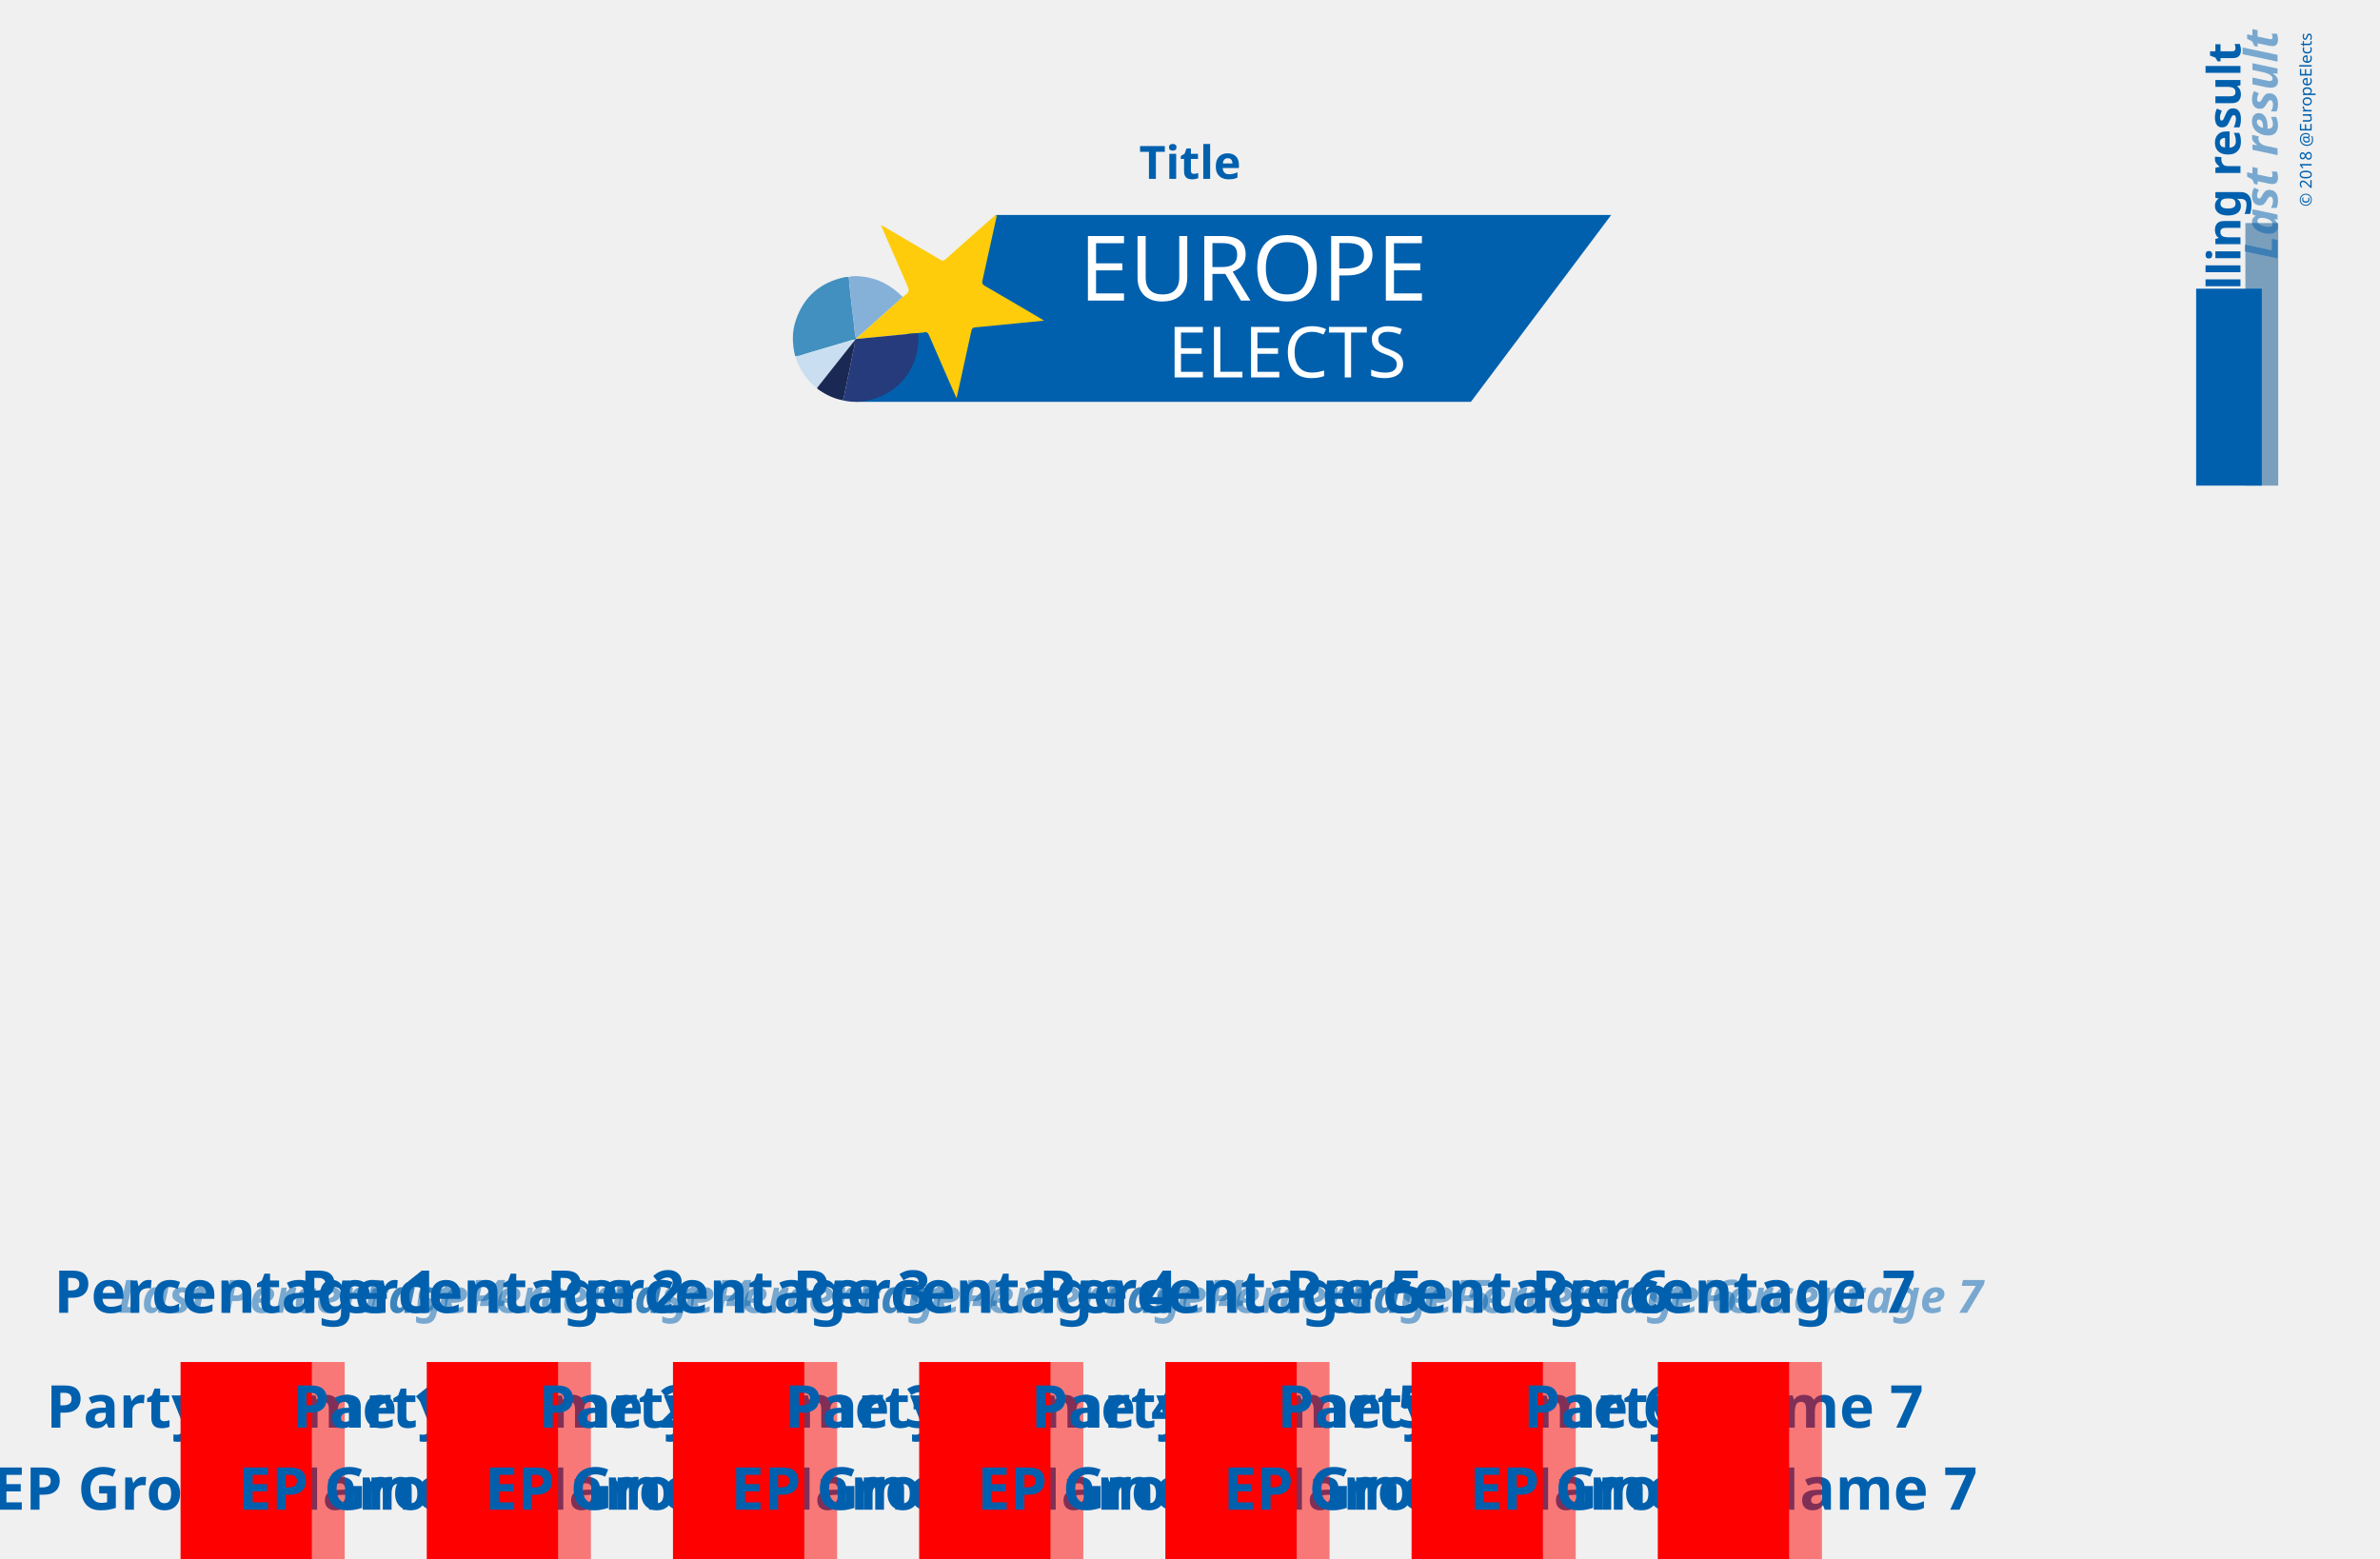
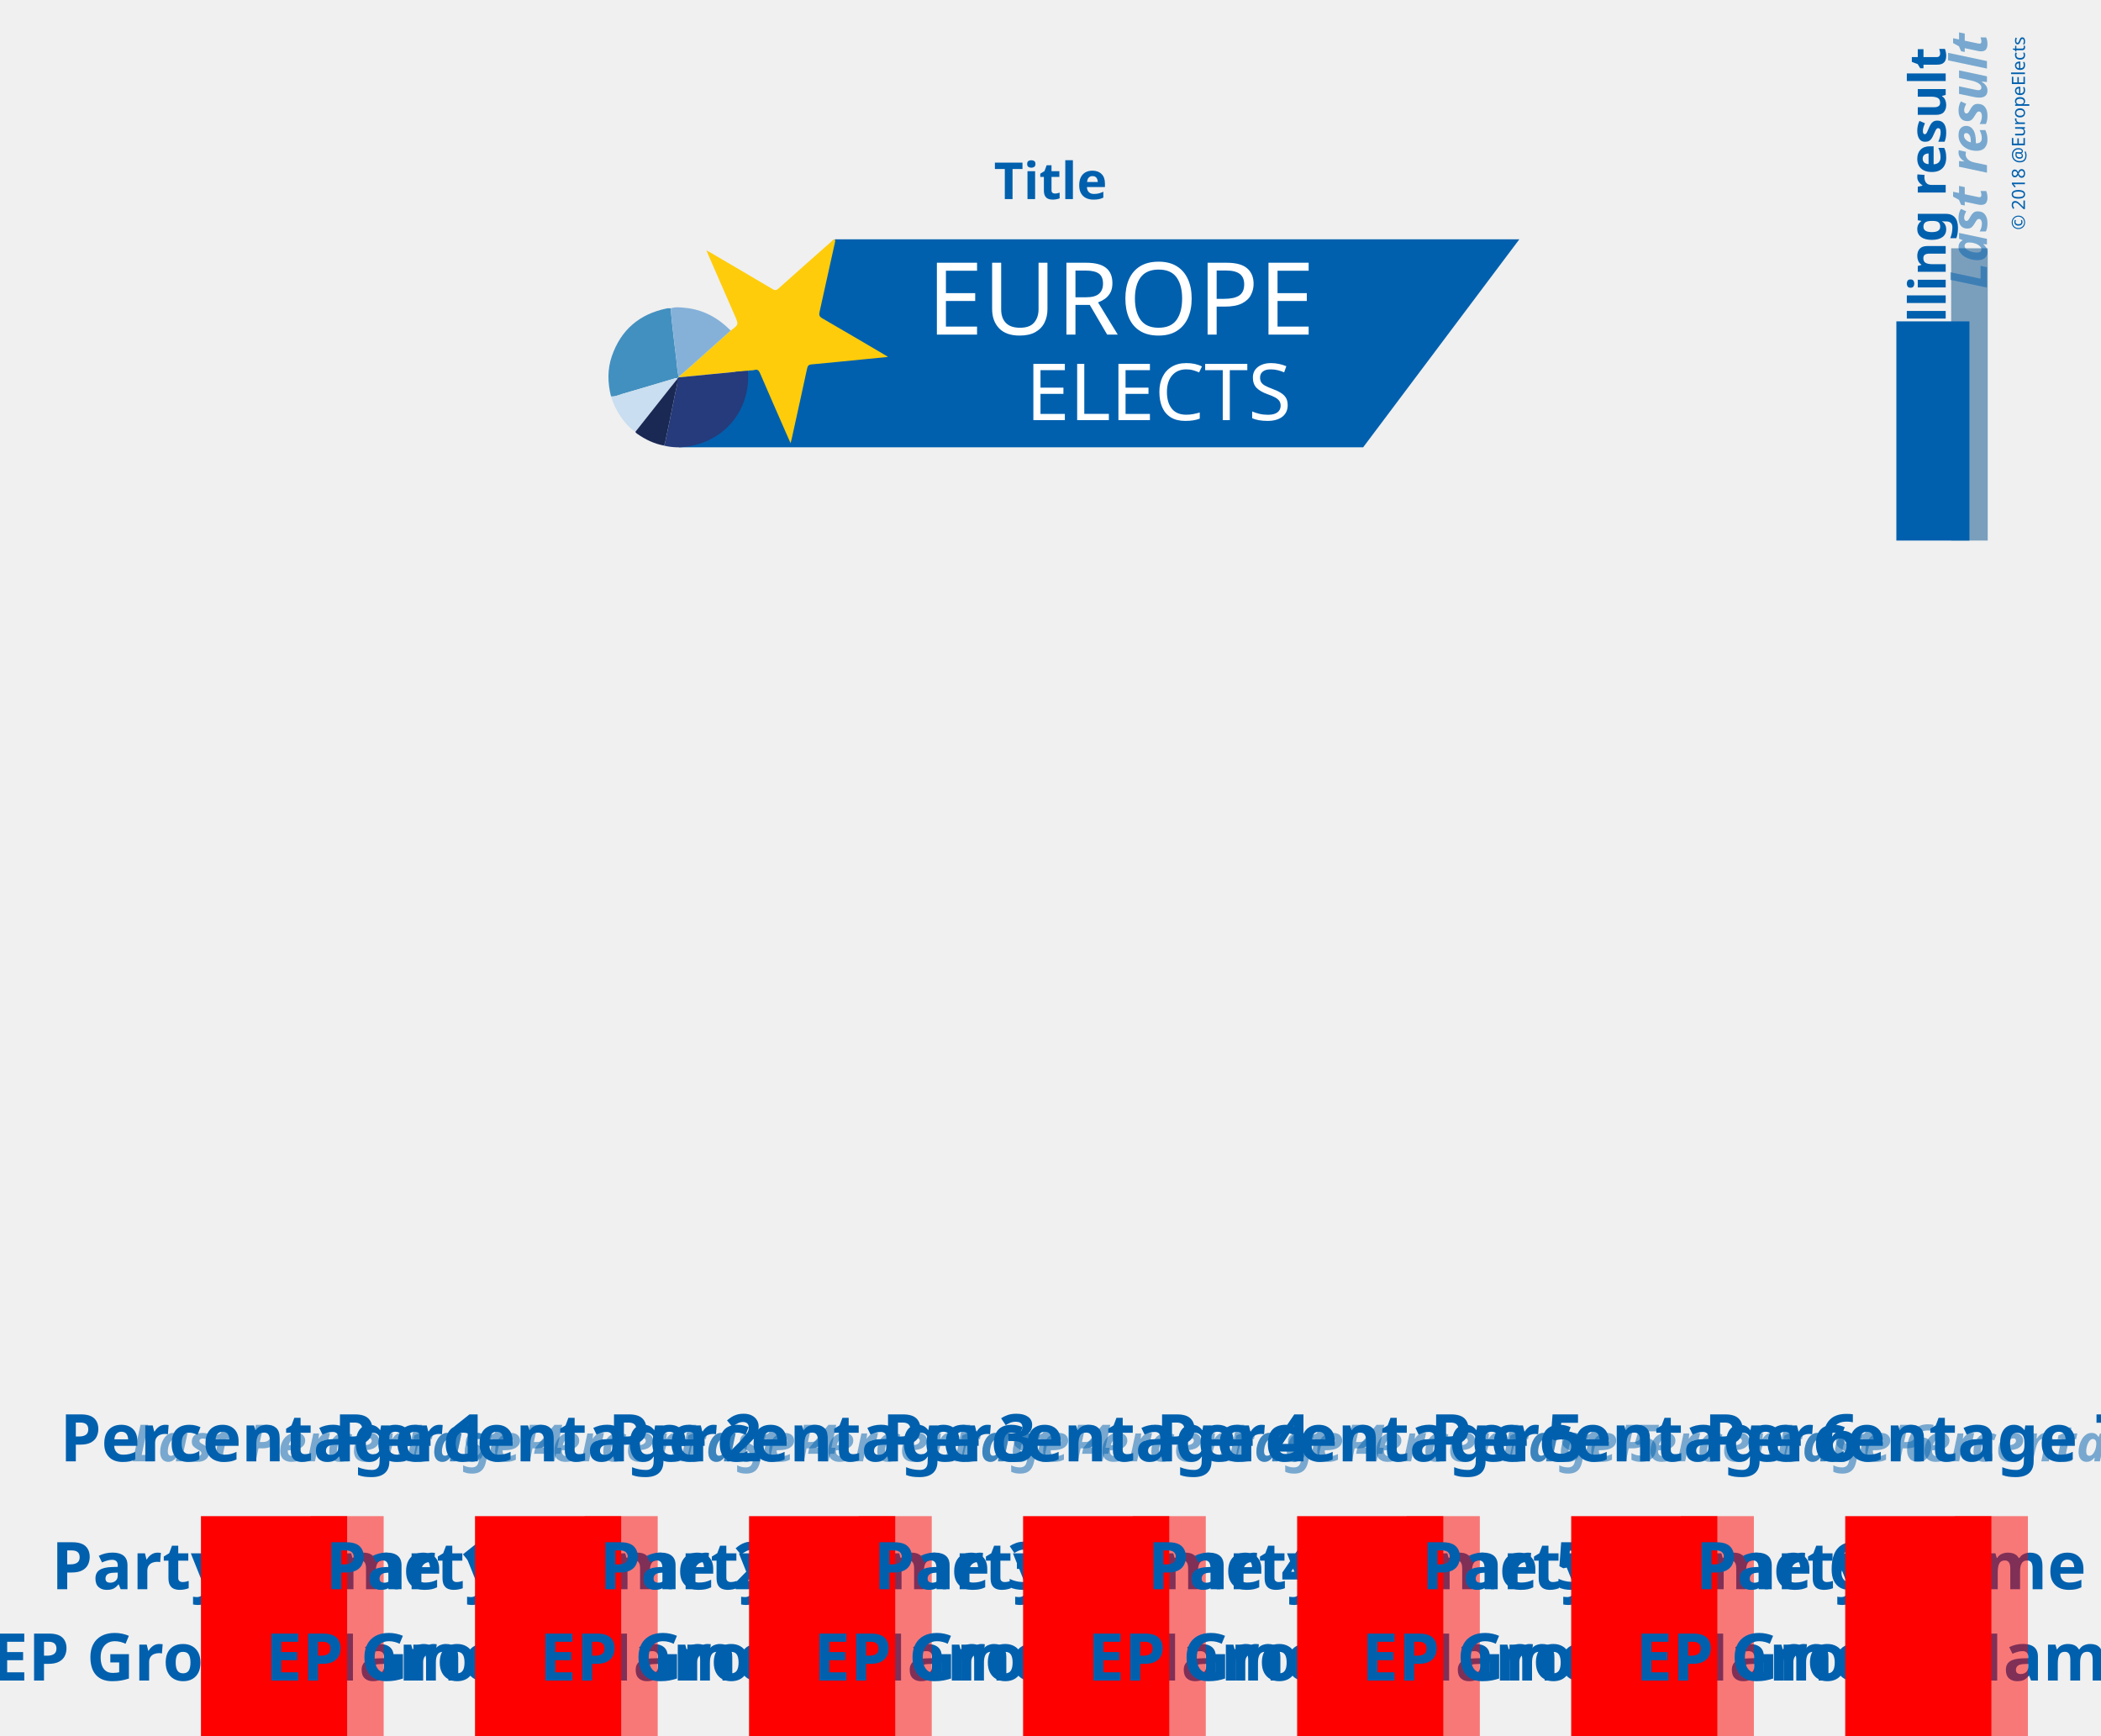
- <svg xmlns="http://www.w3.org/2000/svg" height="950" width="1450" version="1.1" id="svg294">
+ <svg xmlns="http://www.w3.org/2000/svg" height="950" width="1150" version="1.1" id="svg294">
  <defs id="defs70">
    <clipPath id="clipPath379" clipPathUnits="userSpaceOnUse">
      <path id="path377" d="M 0,300 H 600 V 0 H 0 Z" />
    </clipPath>
  </defs>
-   <text font-size="46px" font-style="normal" font-weight="bold" text-align="center" x="725" y="61" id="text74" style="font-style:normal;font-weight:bold;font-size:46px;font-family:'Advent Pro';text-align:center;text-anchor:middle;fill:#0060ae" />
-   <text font-size="28px" font-style="normal" font-weight="bold" text-align="center" x="725" y="109" id="title" style="font-style:normal;font-weight:bold;font-size:28px;font-family:'Advent Pro';text-align:center;text-anchor:middle;fill:#0060ae">Title</text>
-   <text font-size="10px" font-style="normal" font-weight="normal" text-align="center" transform="rotate(-90)" x="-20" y="1408.356" id="text78" style="font-style:normal;font-weight:normal;font-size:10px;font-family:'Advent Pro';text-align:center;text-anchor:end;fill:#0060ae">© 2018 @EuropeElects</text>
+   <text font-size="46px" font-style="normal" font-weight="bold" text-align="center" x="575" y="61" id="text74" style="font-style:normal;font-weight:bold;font-size:46px;font-family:'Advent Pro';text-align:center;text-anchor:middle;fill:#0060ae" />
+   <text font-size="28px" font-style="normal" font-weight="bold" text-align="center" x="575" y="109" id="title" style="font-style:normal;font-weight:bold;font-size:28px;font-family:'Advent Pro';text-align:center;text-anchor:middle;fill:#0060ae">Title</text>
+   <text font-size="10px" font-style="normal" font-weight="normal" text-align="center" transform="rotate(-90)" x="-20" y="1108.356" id="text78" style="font-style:normal;font-weight:normal;font-size:10px;font-family:'Advent Pro';text-align:center;text-anchor:end;fill:#0060ae">© 2018 @EuropeElects</text>
  <rect height="40" width="0" x="77.493" y="1319.644" id="rect264" style="opacity:0.5;fill:#898989;stroke-width:5" />
-   <g id="g368" transform="translate(-230,100)">
+   <g id="g368" transform="translate(-380,100)">
    <g id="layer1" transform="matrix(2.494488,0,0,2.494488,1052.84,-436.06)">
      <g id="g369" transform="matrix(0.3527778,0,0,-0.3527778,29.38088,232.8894)">
        <path d="m 0,0 h -425.677 l 97.138,129.395 H 97.138 Z" style="fill:#0060ae;fill-opacity:1;fill-rule:nonzero;stroke:none" id="path371" />
      </g>
      <g transform="matrix(0.3527778,0,0,-0.3527778,-142.1191,262.9821)" id="g373">
        <g id="g375" clip-path="url(#clipPath379)">
          <g id="g381" transform="translate(92.7598,157.9404)">
            <path d="m 0,0 c 4.968,3.662 4.997,3.674 2.582,9.229 -5.319,12.234 -10.673,24.454 -16.01,36.68 -0.481,1.1 -0.945,2.209 -1.683,3.938 1.26,-0.671 2.004,-1.033 2.715,-1.449 12.847,-7.534 25.707,-15.049 38.515,-22.65 1.445,-0.857 2.283,-0.771 3.539,0.355 10.98,9.838 22.03,19.598 33.073,29.365 0.575,0.508 1,1.311 1.974,1.289 0.521,-0.882 0.18,-1.742 -0.007,-2.587 C 61.565,39.956 58.447,25.739 55.258,11.537 54.849,9.715 55.118,8.678 56.9,7.65 69.732,0.25 82.483,-7.291 95.257,-14.791 c 0.682,-0.401 1.347,-0.834 2.596,-1.612 -5.581,-0.55 -10.544,-1.038 -15.509,-1.528 -10.69,-1.056 -21.374,-2.158 -32.073,-3.126 -1.811,-0.164 -2.396,-0.901 -2.758,-2.587 -3.109,-14.47 -6.316,-28.919 -9.498,-43.374 -0.184,-0.835 -0.416,-1.659 -0.768,-3.049 -1.196,2.702 -2.182,4.901 -3.145,7.109 -5.272,12.077 -10.569,24.144 -15.776,36.249 -0.777,1.808 -1.596,2.859 -3.742,2.133 -1.22,-0.413 -2.607,0.035 -3.845,-0.505 -1.771,-0.121 -3.547,-0.199 -5.313,-0.369 -12.574,-1.21 -25.148,-2.438 -37.721,-3.66 -0.015,0.121 -0.025,0.243 -0.031,0.365 2.26,1.965 4.541,3.905 6.775,5.898 C -17.025,-15.241 -8.516,-7.617 0,0" style="fill:#fecc0b;fill-opacity:1;fill-rule:nonzero;stroke:none" id="path383" />
          </g>
          <g id="g385" transform="translate(60.4648,128.8301)">
            <path d="m 0,0 c 12.573,1.222 25.146,2.451 37.721,3.66 1.766,0.17 3.542,0.249 5.313,0.369 1.709,-23.318 -13.172,-42.651 -36.176,-46.875 -5.408,-0.993 -10.849,-0.942 -16.226,0.422 0.474,0.671 0.774,1.402 0.941,2.217 2.062,10.063 4.213,20.109 6.172,30.192 0.576,2.963 1.718,5.872 1.338,8.988 l -0.114,0.463 -0.048,-0.023 c 0.377,-0.043 0.504,0.226 0.626,0.501 l 0.24,-0.03 z" style="fill:#253b7b;fill-opacity:1;fill-rule:nonzero;stroke:none" id="path387" />
          </g>
          <g id="g389" transform="translate(60.4648,128.8301)">
            <path d="m 0,0 -0.213,-0.116 c 0,0 -0.24,0.03 -0.24,0.031 -0.208,-0.167 -0.417,-0.335 -0.626,-0.502 l 0.048,0.023 c -0.839,0.198 -1.595,-0.138 -2.368,-0.368 -10.568,-3.132 -21.124,-6.301 -31.71,-9.366 -2.305,-0.668 -4.521,-1.867 -7.051,-1.56 -2.09,8.395 -2.307,16.794 0.532,25.039 5.662,16.446 17.22,26.232 34.195,29.701 0.783,0.16 1.621,0.051 2.432,0.067 0.217,-2.659 0.364,-5.327 0.663,-7.978 C -3.443,27.02 -2.56,19.066 -1.528,11.133 -1.062,7.541 -1.033,3.883 -0.031,0.366 -0.025,0.243 -0.015,0.122 0,0" style="fill:#4290c0;fill-opacity:1;fill-rule:nonzero;stroke:none" id="path391" />
          </g>
          <g id="g393" transform="translate(60.4336,129.1958)">
            <path d="m 0,0 c -1.002,3.518 -1.03,7.175 -1.497,10.767 -1.031,7.934 -1.915,15.887 -2.81,23.838 -0.298,2.651 -0.446,5.319 -0.663,7.978 3.015,0.994 6.097,0.591 9.133,0.285 C 15.327,41.742 24.53,36.628 32.327,28.746 23.811,21.127 15.301,13.504 6.775,5.897 4.541,3.904 2.26,1.964 0,0" style="fill:#85b1d9;fill-opacity:1;fill-rule:nonzero;stroke:none" id="path395" />
          </g>
          <g id="g397" transform="translate(18.3047,116.9722)">
            <path d="m 0,0 c 2.53,-0.307 4.746,0.892 7.051,1.56 10.586,3.065 21.142,6.233 31.71,9.366 0.773,0.23 1.529,0.566 2.368,0.367 0.038,-0.154 0.076,-0.308 0.114,-0.463 -1.68,-2.088 -3.372,-4.165 -5.035,-6.266 -7.005,-8.848 -14,-17.704 -20.999,-26.558 -3.738,2.253 -6.441,5.547 -8.918,9.029 C 3.474,-9.006 1.411,-4.655 0,0" style="fill:#c9def0;fill-opacity:1;fill-rule:nonzero;stroke:none" id="path399" />
          </g>
          <g id="g401" transform="translate(33.5137,94.9785)">
            <path d="m 0,0 c 6.999,8.854 13.994,17.709 20.999,26.558 1.663,2.101 3.355,4.177 5.035,6.266 C 26.414,29.708 25.272,26.8 24.696,23.836 22.737,13.753 20.586,3.708 18.524,-6.355 18.357,-7.17 18.058,-7.902 17.583,-8.572 11.512,-7.417 6.093,-4.784 1.073,-1.256 0.619,-0.937 0.118,-0.622 0,0" style="fill:#1a2854;fill-opacity:1;fill-rule:nonzero;stroke:none" id="path403" />
          </g>
          <g id="g405" transform="translate(59.3857,128.2432)">
            <path d="M 0,0 C 0.209,0.167 0.418,0.334 0.626,0.501 0.504,0.226 0.377,-0.043 0,0" style="fill:#c9def0;fill-opacity:1;fill-rule:nonzero;stroke:none" id="path407" />
          </g>
        </g>
      </g>
      <text y="208.148" x="-66.294" style="font-variant:normal;font-weight:500;font-stretch:normal;font-size:22.083px;font-family:'Advent Pro';-inkscape-font-specification:AdventPro-Medium;writing-mode:lr-tb;fill:#ffffff;fill-opacity:1;fill-rule:nonzero;stroke:none;stroke-width:0.353" id="text411">
        <tspan style="stroke-width:0.353" x="-66.294 -56.025 -43.526 -31.866 -19.986 -7.906" y="208.148" id="tspan409">EUROPE</tspan>
      </text>
      <text y="226.924" x="-44.651" style="font-variant:normal;font-weight:300;font-stretch:normal;font-size:17.282px;font-family:'Advent Pro';-inkscape-font-specification:AdventPro-Light;writing-mode:lr-tb;fill:#ffffff;fill-opacity:1;fill-rule:nonzero;stroke:none;stroke-width:0.353" id="text415">
        <tspan style="stroke-width:0.353" x="-44.651 -36.615 -29.011 -20.974 -13.474 -6.526" y="226.924" id="tspan413">ELECTS</tspan>
      </text>
    </g>
  </g>
-   <g transform="translate(480,-470)" id="g338">
+   <g transform="translate(180,-470)" id="g338">
    <rect height="20" width="160" x="-765.928" y="887.991" id="rect80-2" style="opacity:0.5;fill:#044e8a;stroke-width:5" transform="rotate(-90)" />
    <rect height="40" width="120" x="-765.928" y="857.991" id="rect86-9" style="fill:#0060ae" transform="rotate(-90)" />
    <text font-size="28px" font-style="normal" font-weight="bold" text-align="center" x="-495.878" y="884.991" id="text88-3" style="font-style:normal;font-weight:bold;font-size:28px;font-family:'Advent Pro';text-align:center;text-anchor:end;fill:#0060ae" transform="rotate(-90)">Polling result</text>
    <text font-size="28px" font-style="italic" font-weight="bold" text-align="center" x="-488.253" y="907.581" id="text92-0" style="font-style:italic;font-weight:bold;font-size:28px;font-family:'Advent Pro';text-align:center;text-anchor:end;opacity:0.5;fill:#0060ae" transform="rotate(-90)">Last result</text>
  </g>
  <text style="font-style:normal;font-weight:bold;font-size:36px;font-family:'Advent Pro';text-align:center;text-anchor:middle;fill:#0060ae" id="party-name-1" y="870" x="150" text-align="center" font-weight="bold" font-style="normal" font-size="36px">Party Name 1</text>
  <text style="font-style:normal;font-weight:bold;font-size:36px;font-family:'Advent Pro';text-align:center;text-anchor:middle;fill:#0060ae" id="ep-group-name-1" y="920" x="150" text-align="center" font-weight="bold" font-style="normal" font-size="36px">EP Group Name 1</text>
  <rect id="party-bar-1" y="830" x="110" width="80" height="498" fill="#ff0000" />
  <rect id="party-bar-last-1" y="830" x="170" width="40" height="498" fill="#ff0000" style="opacity:0.5" />
  <text style="font-style:normal;font-weight:bold;font-size:36px;font-family:'Advent Pro';text-align:center;text-anchor:middle;fill:#0060ae" id="percentage-1" y="800" x="150" text-align="center" font-weight="bold" font-style="normal" font-size="36px">Percentage 1</text>
  <text style="font-style:italic;font-weight:bold;font-size:28px;font-family:'Advent Pro';text-align:center;text-anchor:middle;fill:#0060ae;opacity:0.5" id="percentage-last-1" y="800" x="190" text-align="center" font-weight="bold" font-style="normal" font-size="36px">Last Percentage 4</text>
  <text style="font-style:normal;font-weight:bold;font-size:36px;font-family:'Advent Pro';text-align:center;text-anchor:middle;fill:#0060ae" id="party-name-2" y="870" x="300" text-align="center" font-weight="bold" font-style="normal" font-size="36px">Party Name 2</text>
  <text style="font-style:normal;font-weight:bold;font-size:36px;font-family:'Advent Pro';text-align:center;text-anchor:middle;fill:#0060ae" id="ep-group-name-2" y="920" x="300" text-align="center" font-weight="bold" font-style="normal" font-size="36px">EP Group Name 2</text>
  <rect id="party-bar-2" y="830" x="260" width="80" height="498" fill="#ff0000" />
  <rect id="party-bar-last-2" y="830" x="320" width="40" height="498" fill="#ff0000" style="opacity:0.5" />
  <text style="font-style:normal;font-weight:bold;font-size:36px;font-family:'Advent Pro';text-align:center;text-anchor:middle;fill:#0060ae" id="percentage-2" y="800" x="300" text-align="center" font-weight="bold" font-style="normal" font-size="36px">Percentage 2</text>
  <text style="font-style:italic;font-weight:bold;font-size:28px;font-family:'Advent Pro';text-align:center;text-anchor:middle;fill:#0060ae;opacity:0.5" id="percentage-last-2" y="800" x="340" text-align="center" font-weight="bold" font-style="normal" font-size="36px">Last Percentage 4</text>
  <text style="font-style:normal;font-weight:bold;font-size:36px;font-family:'Advent Pro';text-align:center;text-anchor:middle;fill:#0060ae" id="party-name-3" y="870" x="450" text-align="center" font-weight="bold" font-style="normal" font-size="36px">Party Name 3</text>
  <text style="font-style:normal;font-weight:bold;font-size:36px;font-family:'Advent Pro';text-align:center;text-anchor:middle;fill:#0060ae" id="ep-group-name-3" y="920" x="450" text-align="center" font-weight="bold" font-style="normal" font-size="36px">EP Group Name 3</text>
  <rect id="party-bar-3" y="830" x="410" width="80" height="498" fill="#ff0000" />
  <rect id="party-bar-last-3" y="830" x="470" width="40" height="498" fill="#ff0000" style="opacity:0.5" />
  <text style="font-style:normal;font-weight:bold;font-size:36px;font-family:'Advent Pro';text-align:center;text-anchor:middle;fill:#0060ae" id="percentage-3" y="800" x="450" text-align="center" font-weight="bold" font-style="normal" font-size="36px">Percentage 3</text>
  <text style="font-style:italic;font-weight:bold;font-size:28px;font-family:'Advent Pro';text-align:center;text-anchor:middle;fill:#0060ae;opacity:0.5" id="percentage-last-3" y="800" x="490" text-align="center" font-weight="bold" font-style="normal" font-size="36px">Last Percentage 4</text>
  <text style="font-style:normal;font-weight:bold;font-size:36px;font-family:'Advent Pro';text-align:center;text-anchor:middle;fill:#0060ae" id="party-name-4" y="870" x="600" text-align="center" font-weight="bold" font-style="normal" font-size="36px">Party Name 4</text>
  <text style="font-style:normal;font-weight:bold;font-size:36px;font-family:'Advent Pro';text-align:center;text-anchor:middle;fill:#0060ae" id="ep-group-name-4" y="920" x="600" text-align="center" font-weight="bold" font-style="normal" font-size="36px">EP Group Name 4</text>
  <rect id="party-bar-4" y="830" x="560" width="80" height="498" fill="#ff0000" />
  <rect id="party-bar-last-4" y="830" x="620" width="40" height="498" fill="#ff0000" style="opacity:0.5" />
  <text style="font-style:normal;font-weight:bold;font-size:36px;font-family:'Advent Pro';text-align:center;text-anchor:middle;fill:#0060ae" id="percentage-4" y="800" x="600" text-align="center" font-weight="bold" font-style="normal" font-size="36px">Percentage 4</text>
  <text style="font-style:italic;font-weight:bold;font-size:28px;font-family:'Advent Pro';text-align:center;text-anchor:middle;fill:#0060ae;opacity:0.5" id="percentage-last-4" y="800" x="640" text-align="center" font-weight="bold" font-style="normal" font-size="36px">Last Percentage 4</text>
  <text style="font-style:normal;font-weight:bold;font-size:36px;font-family:'Advent Pro';text-align:center;text-anchor:middle;fill:#0060ae" id="party-name-5" y="870" x="750" text-align="center" font-weight="bold" font-style="normal" font-size="36px">Party Name 5</text>
  <text style="font-style:normal;font-weight:bold;font-size:36px;font-family:'Advent Pro';text-align:center;text-anchor:middle;fill:#0060ae" id="ep-group-name-5" y="920" x="750" text-align="center" font-weight="bold" font-style="normal" font-size="36px">EP Group Name 5</text>
  <rect id="party-bar-5" y="830" x="710" width="80" height="498" fill="#ff0000" />
  <rect id="party-bar-last-5" y="830" x="770" width="40" height="498" fill="#ff0000" style="opacity:0.5" />
  <text style="font-style:normal;font-weight:bold;font-size:36px;font-family:'Advent Pro';text-align:center;text-anchor:middle;fill:#0060ae" id="percentage-5" y="800" x="750" text-align="center" font-weight="bold" font-style="normal" font-size="36px">Percentage 5</text>
  <text style="font-style:italic;font-weight:bold;font-size:28px;font-family:'Advent Pro';text-align:center;text-anchor:middle;fill:#0060ae;opacity:0.5" id="percentage-last-5" y="800" x="790" text-align="center" font-weight="bold" font-style="normal" font-size="36px">Last Percentage 5</text>
  <text style="font-style:normal;font-weight:bold;font-size:36px;font-family:'Advent Pro';text-align:center;text-anchor:middle;fill:#0060ae" id="party-name-6" y="870" x="900" text-align="center" font-weight="bold" font-style="normal" font-size="36px">Party Name 6</text>
  <text style="font-style:normal;font-weight:bold;font-size:36px;font-family:'Advent Pro';text-align:center;text-anchor:middle;fill:#0060ae" id="ep-group-name-6" y="920" x="900" text-align="center" font-weight="bold" font-style="normal" font-size="36px">EP Group Name 6</text>
  <rect id="party-bar-6" y="830" x="860" width="80" height="498" fill="#ff0000" />
  <rect id="party-bar-last-6" y="830" x="920" width="40" height="498" fill="#ff0000" style="opacity:0.5" />
  <text style="font-style:normal;font-weight:bold;font-size:36px;font-family:'Advent Pro';text-align:center;text-anchor:middle;fill:#0060ae" id="percentage-6" y="800" x="900" text-align="center" font-weight="bold" font-style="normal" font-size="36px">Percentage 6</text>
  <text style="font-style:italic;font-weight:bold;font-size:28px;font-family:'Advent Pro';text-align:center;text-anchor:middle;fill:#0060ae;opacity:0.5" id="percentage-last-6" y="800" x="940" text-align="center" font-weight="bold" font-style="normal" font-size="36px">Last Percentage 6</text>
  <text style="font-style:normal;font-weight:bold;font-size:36px;font-family:'Advent Pro';text-align:center;text-anchor:middle;fill:#0060ae" id="party-name-7" y="870" x="1050" text-align="center" font-weight="bold" font-style="normal" font-size="36px">Party Name 7</text>
  <text style="font-style:normal;font-weight:bold;font-size:36px;font-family:'Advent Pro';text-align:center;text-anchor:middle;fill:#0060ae" id="ep-group-name-7" y="920" x="1050" text-align="center" font-weight="bold" font-style="normal" font-size="36px">EP Group Name 7</text>
  <rect id="party-bar-7" y="830" x="1010" width="80" height="498" fill="#ff0000" />
  <rect id="party-bar-last-7" y="830" x="1070" width="40" height="498" fill="#ff0000" style="opacity:0.5" />
  <text style="font-style:normal;font-weight:bold;font-size:36px;font-family:'Advent Pro';text-align:center;text-anchor:middle;fill:#0060ae" id="percentage-7" y="800" x="1050" text-align="center" font-weight="bold" font-style="normal" font-size="36px">Percentage 7</text>
  <text style="font-style:italic;font-weight:bold;font-size:28px;font-family:'Advent Pro';text-align:center;text-anchor:middle;fill:#0060ae;opacity:0.5" id="percentage-last-7" y="800" x="1090" text-align="center" font-weight="bold" font-style="normal" font-size="36px">Last Percentage 7</text>
</svg>
